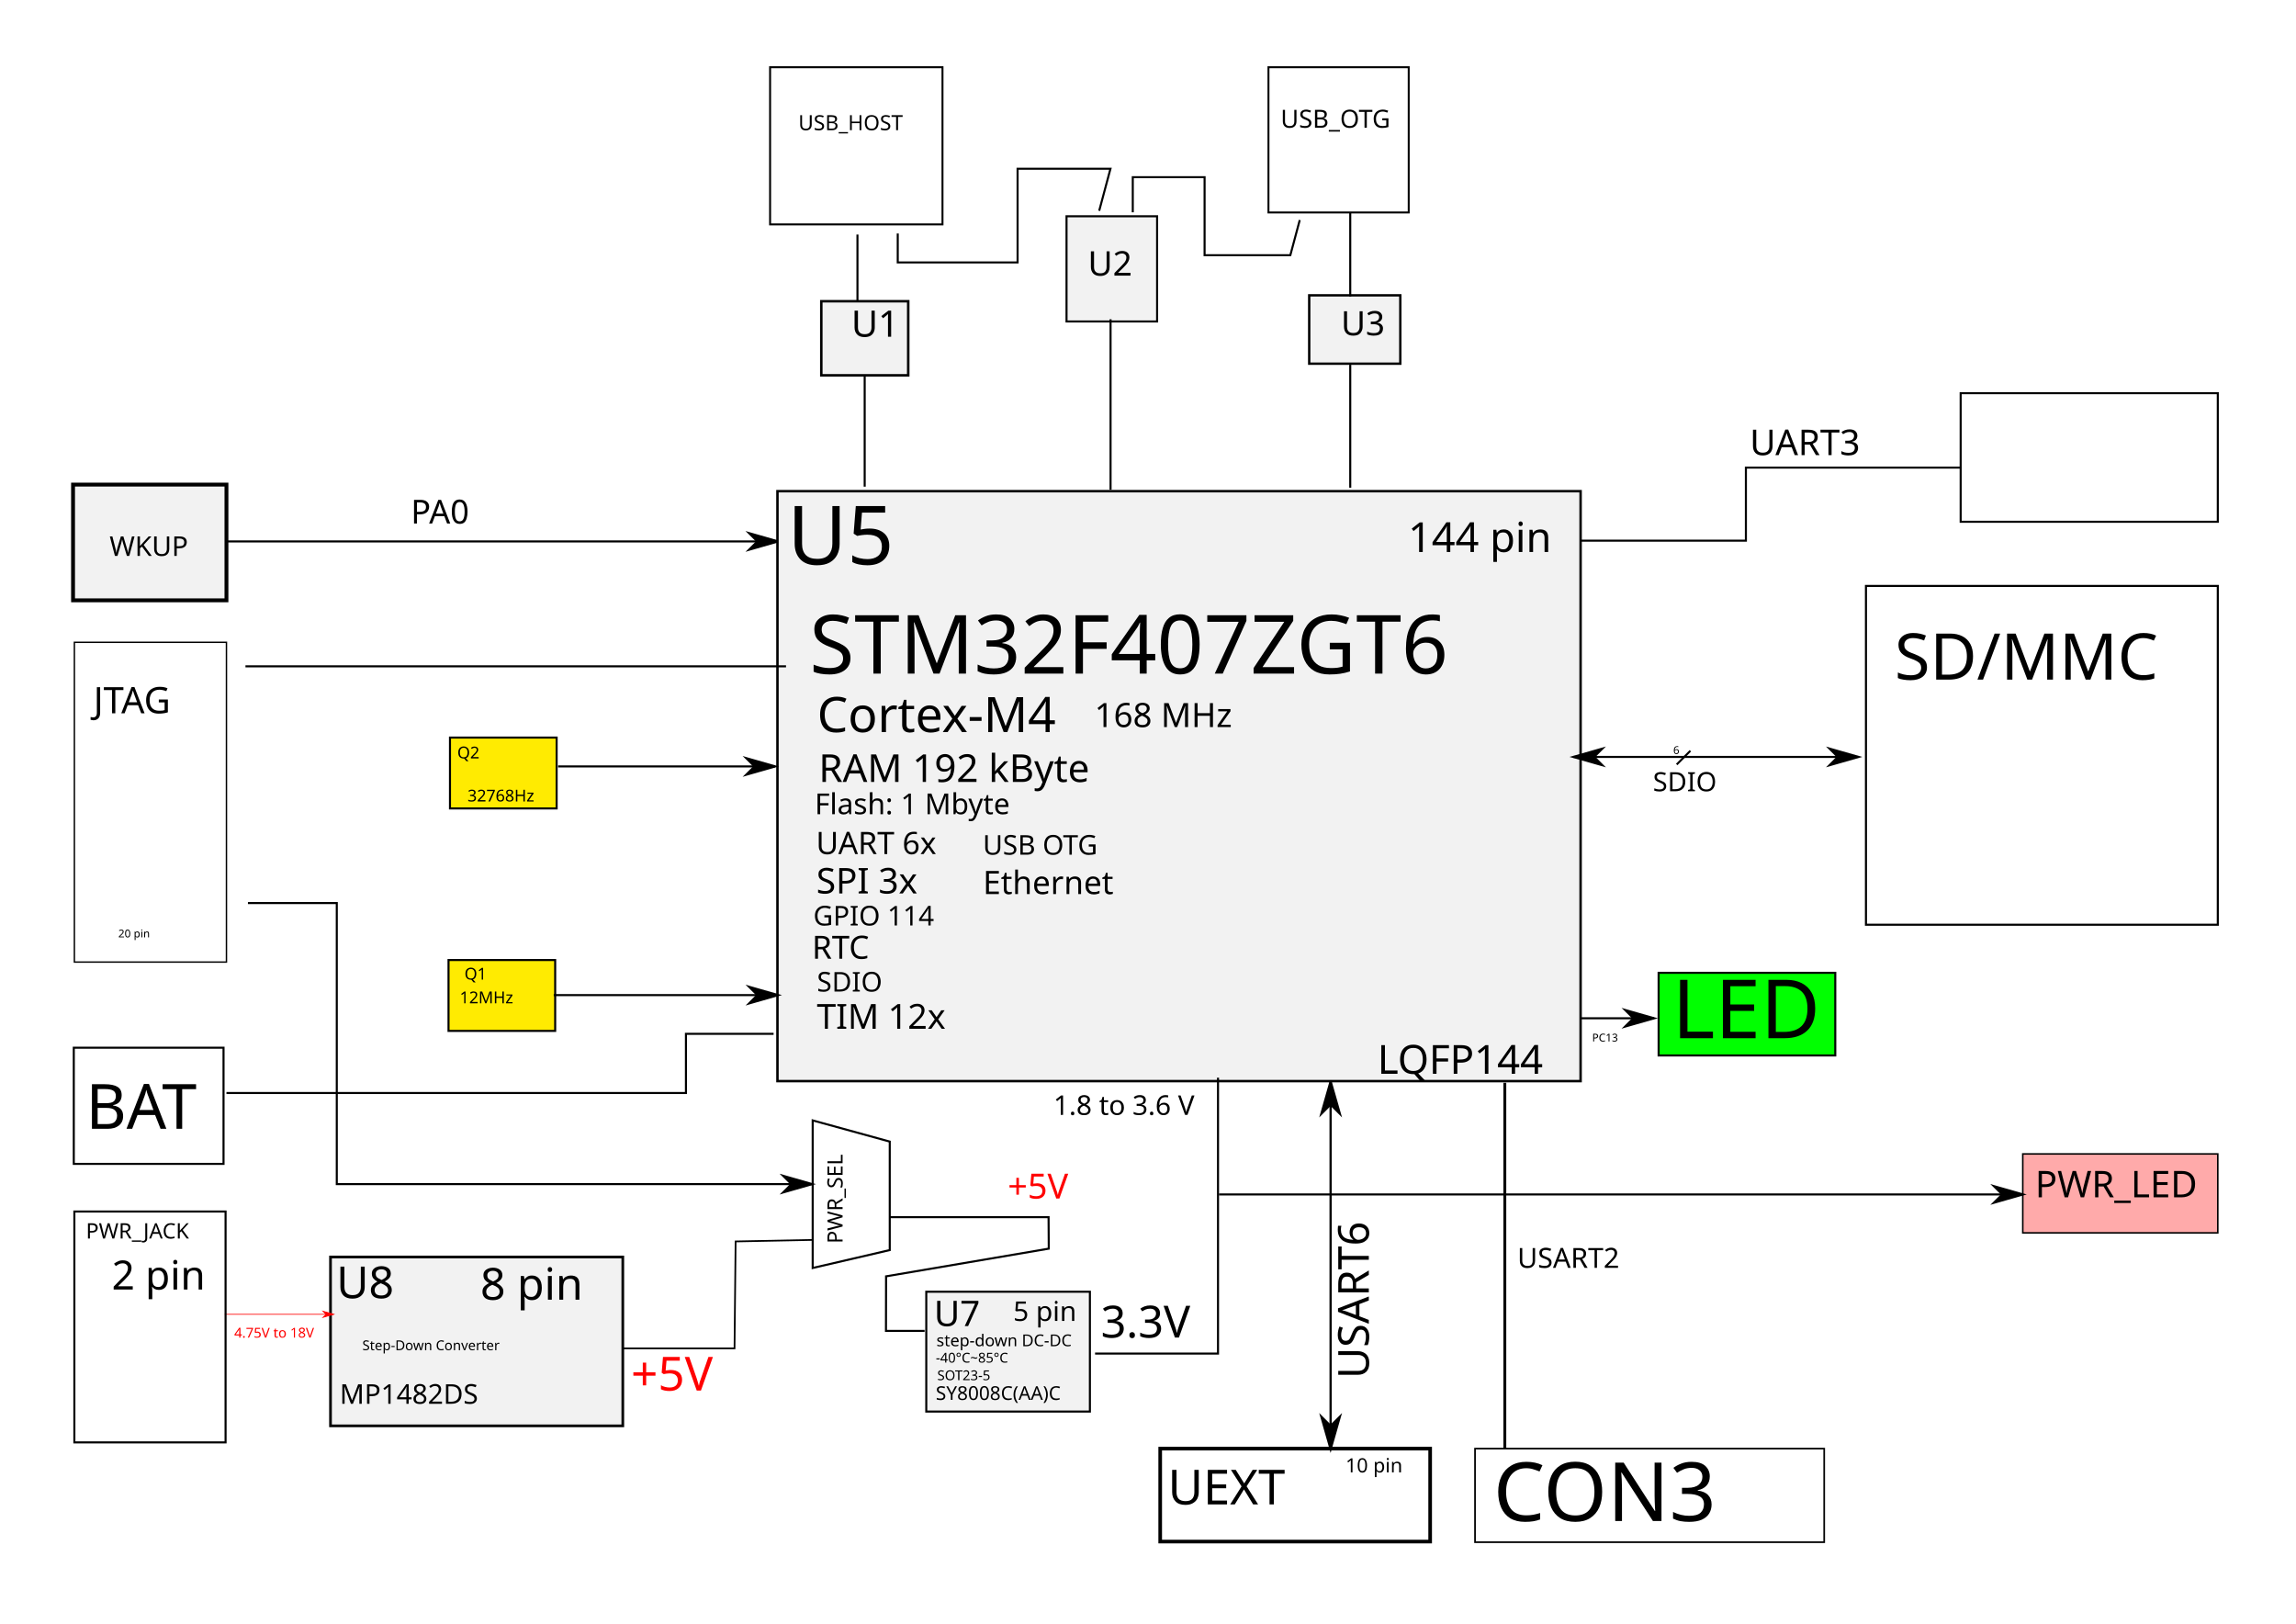
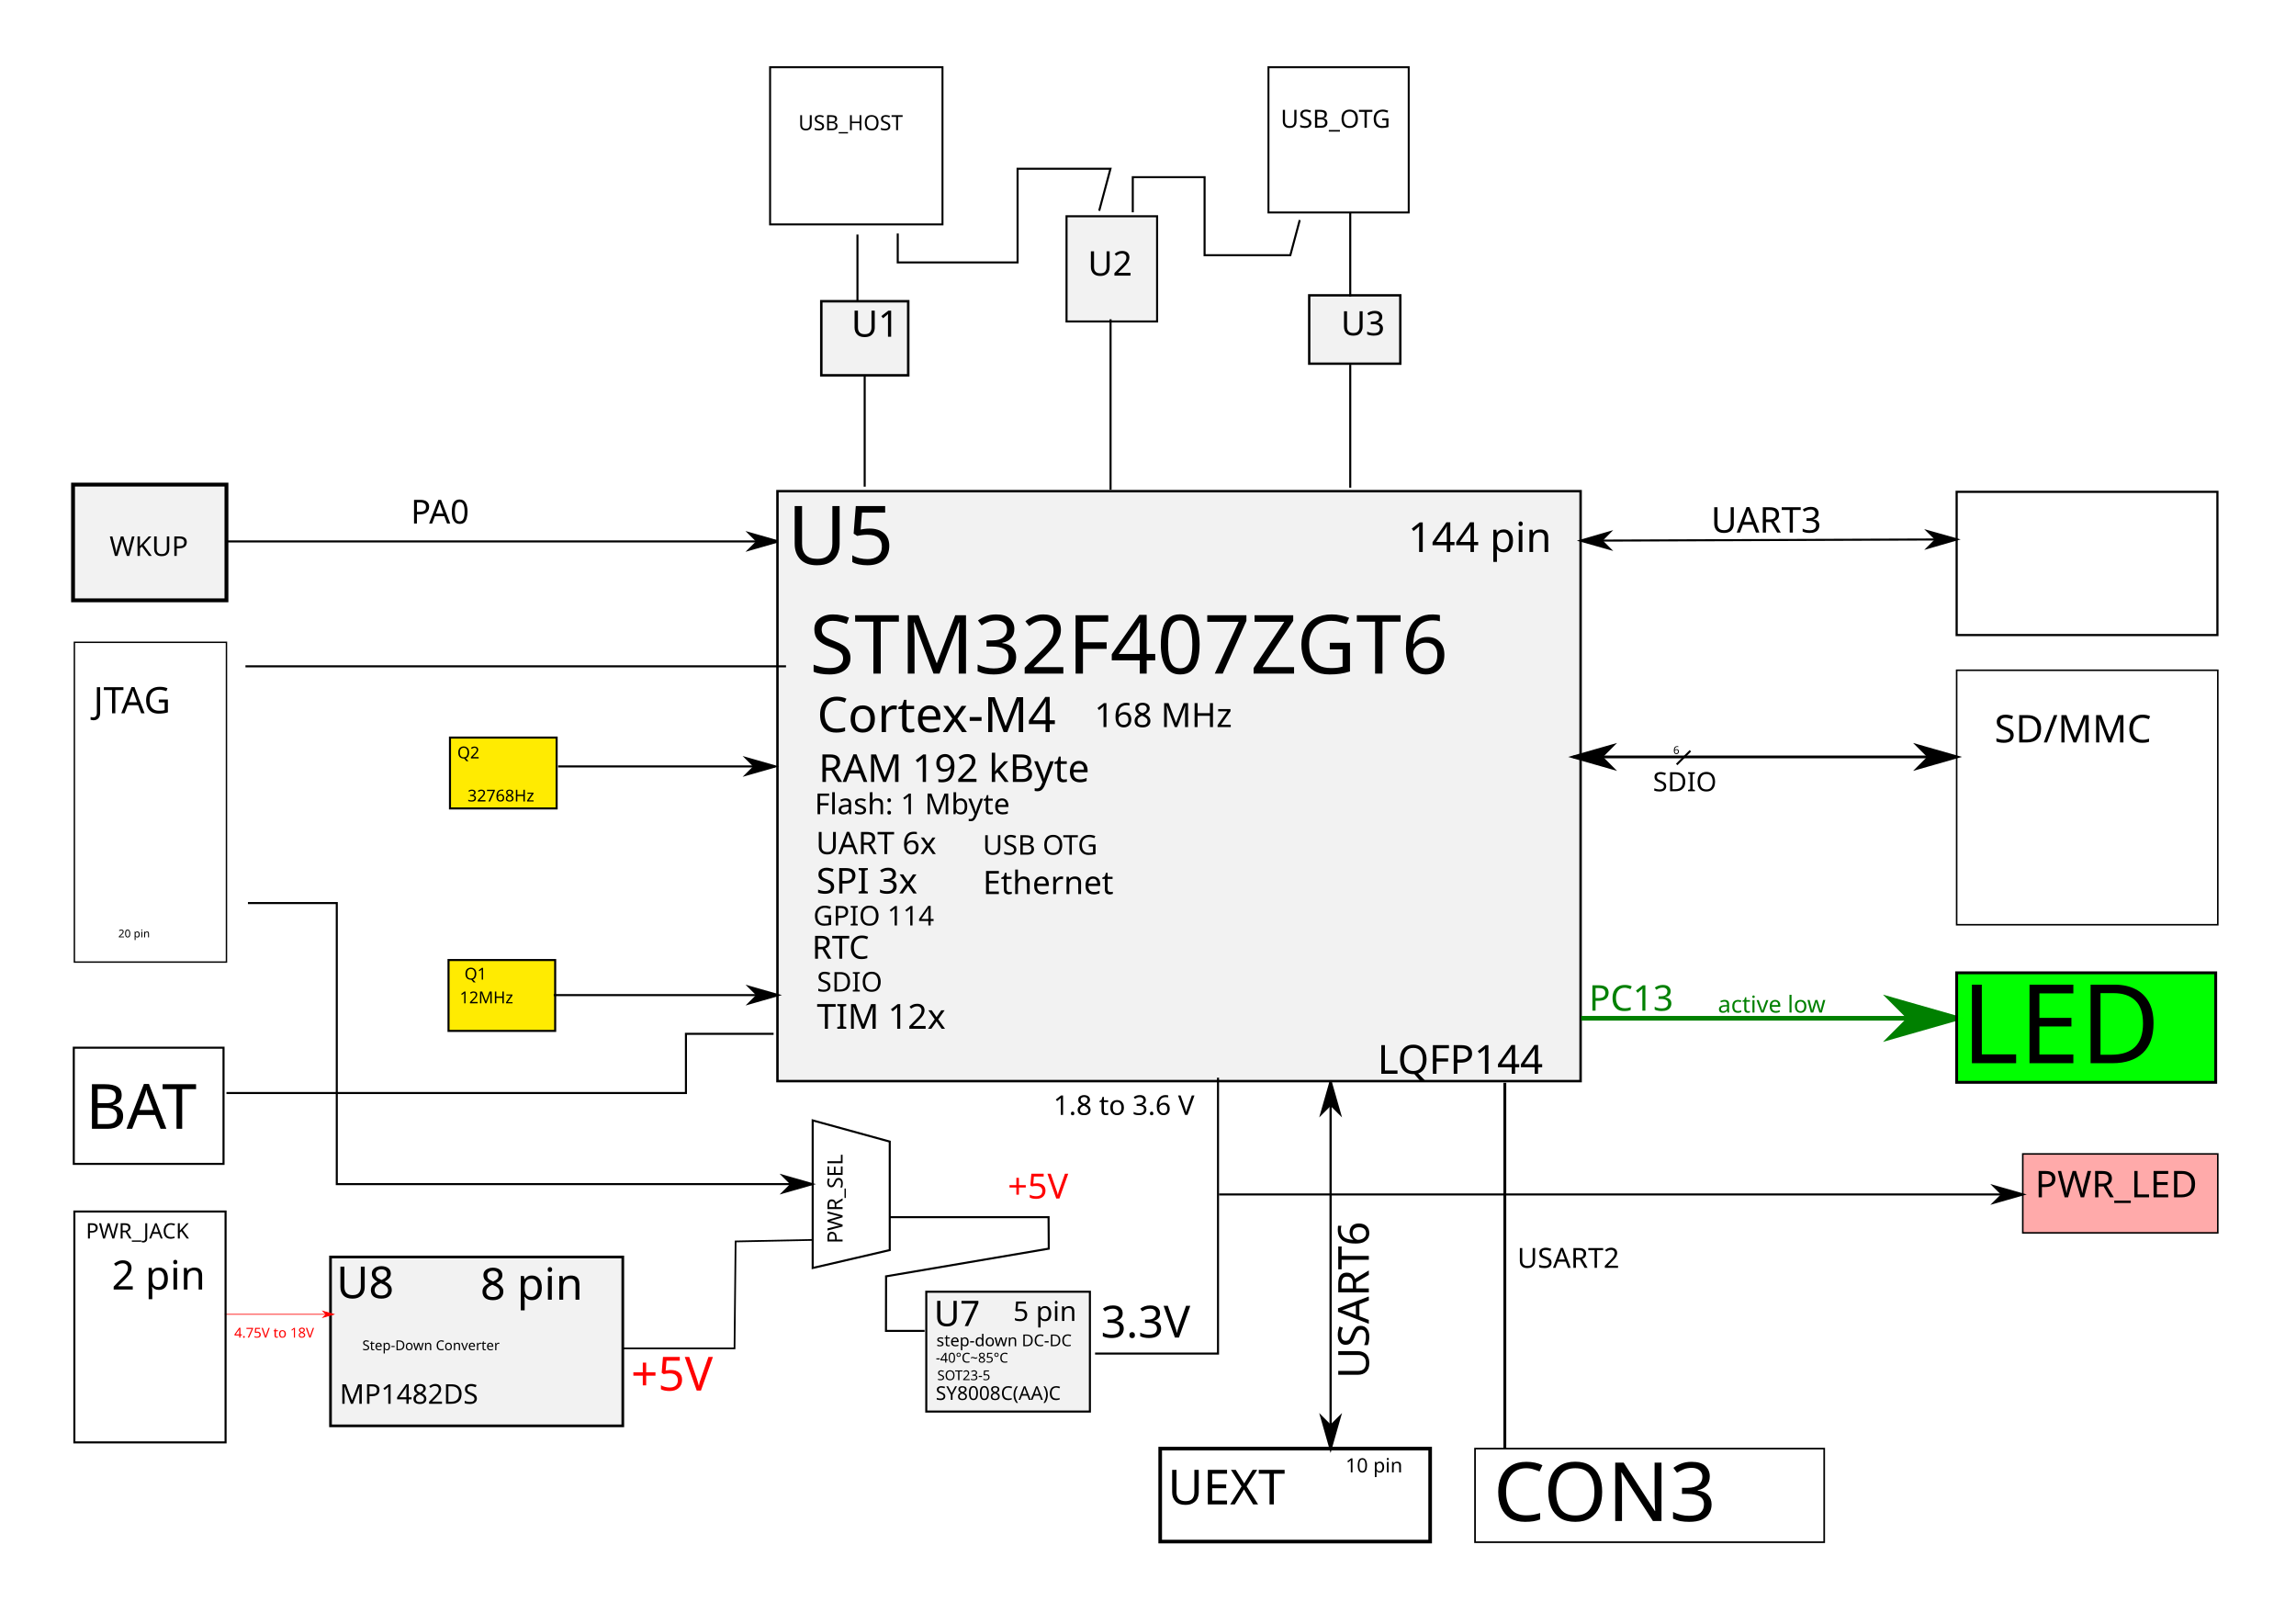
<svg xmlns="http://www.w3.org/2000/svg" xmlns:xlink="http://www.w3.org/1999/xlink" width="297mm" height="210mm" viewBox="0 0 297 210" version="1.1" id="svg8">
  <defs id="defs2">
+     <marker style="overflow:visible" id="marker1235" refX="0.0" refY="0.0" orient="auto">
+       <path transform="scale(0.8) translate(12.5,0)" style="fill-rule:evenodd;stroke:#000000;stroke-width:1pt;stroke-opacity:1;fill:#000000;fill-opacity:1" d="M 0.0,0.0 L 5.0,-5.0 L -12.5,0.0 L 5.0,5.0 L 0.0,0.0 z " id="path1233" />
+     </marker>
+     <marker style="overflow:visible;" id="marker1147" refX="0.0" refY="0.0" orient="auto">
+       <path transform="scale(0.8) rotate(180) translate(12.5,0)" style="fill-rule:evenodd;stroke:#000000;stroke-width:1pt;stroke-opacity:1;fill:#000000;fill-opacity:1" d="M 0.0,0.0 L 5.0,-5.0 L -12.5,0.0 L 5.0,5.0 L 0.0,0.0 z " id="path1145" />
+     </marker>
    <marker style="overflow:visible;" id="marker1102" refX="0.0" refY="0.0" orient="auto">
      <path transform="scale(0.8) rotate(180) translate(12.5,0)" style="fill-rule:evenodd;stroke:#000000;stroke-width:1pt;stroke-opacity:1;fill:#000000;fill-opacity:1" d="M 0.0,0.0 L 5.0,-5.0 L -12.5,0.0 L 5.0,5.0 L 0.0,0.0 z " id="path1100" />
    </marker>
    <marker style="overflow:visible;" id="marker1311" refX="0.0" refY="0.0" orient="auto">
      <path transform="scale(0.8) rotate(180) translate(12.5,0)" style="fill-rule:evenodd;stroke:#000000;stroke-width:1pt;stroke-opacity:1;fill:#000000;fill-opacity:1" d="M 0.0,0.0 L 5.0,-5.0 L -12.5,0.0 L 5.0,5.0 L 0.0,0.0 z " id="path1309" />
    </marker>
    <marker style="overflow:visible;" id="marker1301" refX="0.0" refY="0.0" orient="auto">
      <path transform="scale(0.8) rotate(180) translate(12.5,0)" style="fill-rule:evenodd;stroke:#000000;stroke-width:1pt;stroke-opacity:1;fill:#000000;fill-opacity:1" d="M 0.0,0.0 L 5.0,-5.0 L -12.5,0.0 L 5.0,5.0 L 0.0,0.0 z " id="path1299" />
    </marker>
    <marker style="overflow:visible;" id="marker1231" refX="0.0" refY="0.0" orient="auto">
      <path transform="scale(0.8) rotate(180) translate(12.5,0)" style="fill-rule:evenodd;stroke:#000000;stroke-width:1pt;stroke-opacity:1;fill:#000000;fill-opacity:1" d="M 0.0,0.0 L 5.0,-5.0 L -12.5,0.0 L 5.0,5.0 L 0.0,0.0 z " id="path1229" />
    </marker>
    <marker style="overflow:visible;" id="marker1161" refX="0.0" refY="0.0" orient="auto">
      <path transform="scale(0.8) rotate(180) translate(12.5,0)" style="fill-rule:evenodd;stroke:#000000;stroke-width:1pt;stroke-opacity:1;fill:#000000;fill-opacity:1" d="M 0.0,0.0 L 5.0,-5.0 L -12.5,0.0 L 5.0,5.0 L 0.0,0.0 z " id="path1159" />
    </marker>
    <marker style="overflow:visible;" id="marker1003" refX="0.0" refY="0.0" orient="auto">
      <path transform="scale(0.8) rotate(180) translate(12.5,0)" style="fill-rule:evenodd;stroke:#ff0000;stroke-width:1pt;stroke-opacity:1;fill:#ff0000;fill-opacity:1" d="M 0.0,0.0 L 5.0,-5.0 L -12.5,0.0 L 5.0,5.0 L 0.0,0.0 z " id="path1001" />
    </marker>
    <marker style="overflow:visible;" id="marker981" refX="0.0" refY="0.0" orient="auto">
-       <path transform="scale(0.8) rotate(180) translate(12.5,0)" style="fill-rule:evenodd;stroke:#000000;stroke-width:1pt;stroke-opacity:1;fill:#000000;fill-opacity:1" d="M 0.0,0.0 L 5.0,-5.0 L -12.5,0.0 L 5.0,5.0 L 0.0,0.0 z " id="path979" />
+       <path transform="scale(0.8) rotate(180) translate(12.5,0)" style="fill-rule:evenodd;stroke:#008000;stroke-width:1pt;stroke-opacity:1;fill:#008000;fill-opacity:1" d="M 0.0,0.0 L 5.0,-5.0 L -12.5,0.0 L 5.0,5.0 L 0.0,0.0 z " id="path979" />
    </marker>
    <linearGradient id="linearGradient1357">
      <stop style="stop-color:#000000;stop-opacity:1;" offset="0" id="stop1353" />
      <stop style="stop-color:#000000;stop-opacity:0;" offset="1" id="stop1355" />
    </linearGradient>
    <marker style="overflow:visible" id="marker1293" refX="0.0" refY="0.0" orient="auto">
      <path transform="scale(0.8) translate(12.5,0)" style="fill-rule:evenodd;stroke:#000000;stroke-width:1pt;stroke-opacity:1;fill:#000000;fill-opacity:1" d="M 0.0,0.0 L 5.0,-5.0 L -12.5,0.0 L 5.0,5.0 L 0.0,0.0 z " id="path1291" />
    </marker>
    <marker style="overflow:visible;" id="marker1259" refX="0.0" refY="0.0" orient="auto">
      <path transform="scale(0.8) rotate(180) translate(12.5,0)" style="fill-rule:evenodd;stroke:#000000;stroke-width:1pt;stroke-opacity:1;fill:#000000;fill-opacity:1" d="M 0.0,0.0 L 5.0,-5.0 L -12.5,0.0 L 5.0,5.0 L 0.0,0.0 z " id="path1257" />
    </marker>
    <marker style="overflow:visible" id="Arrow1Lstart" refX="0.0" refY="0.0" orient="auto">
      <path transform="scale(0.8) translate(12.5,0)" style="fill-rule:evenodd;stroke:#000000;stroke-width:1pt;stroke-opacity:1;fill:#000000;fill-opacity:1" d="M 0.0,0.0 L 5.0,-5.0 L -12.5,0.0 L 5.0,5.0 L 0.0,0.0 z " id="path927" />
    </marker>
    <marker style="overflow:visible;" id="Arrow1Lend" refX="0.0" refY="0.0" orient="auto">
      <path transform="scale(0.8) rotate(180) translate(12.5,0)" style="fill-rule:evenodd;stroke:#000000;stroke-width:1pt;stroke-opacity:1;fill:#000000;fill-opacity:1" d="M 0.0,0.0 L 5.0,-5.0 L -12.5,0.0 L 5.0,5.0 L 0.0,0.0 z " id="path930" />
    </marker>
-     <linearGradient xlink:href="#linearGradient1357" id="linearGradient1359" x1="217.203" y1="130.418" x2="236.536" y2="130.418" gradientUnits="userSpaceOnUse" />
+     <linearGradient xlink:href="#linearGradient1357" id="linearGradient1359" x1="217.203" y1="130.418" x2="236.536" y2="130.418" gradientUnits="userSpaceOnUse" gradientTransform="translate(49.21252)" />
  </defs>
  <g id="layer1" style="display:inline">
-     <rect style="opacity:0.996;fill:none;stroke:#000000;stroke-width:0.269;stroke-opacity:1" id="rect61" width="45.511" height="43.818" x="241.373" y="75.781" />
+     <rect style="opacity:0.996;fill:none;stroke:#000000;stroke-width:0.201;stroke-opacity:1" id="rect61" width="33.78" height="32.912" x="253.104" y="86.687" />
    <rect style="opacity:0.996;fill:none;stroke:#000000;stroke-width:0.253;stroke-opacity:1" id="rect69" width="22.301" height="20.33" x="99.615" y="8.693" />
    <rect style="opacity:0.996;fill:none;stroke:#000000;stroke-width:0.251;stroke-opacity:1" id="rect71" width="18.143" height="18.786" x="164.082" y="8.693" />
    <rect style="opacity:0.996;fill:none;stroke:#000000;stroke-width:0.214;stroke-opacity:1" id="rect133" width="45.168" height="12.102" x="190.802" y="187.356" />
-     <rect style="opacity:0.996;fill:none;stroke:#000000;stroke-width:0.265;stroke-opacity:1" id="rect145" width="33.262" height="16.631" x="253.622" y="50.851" />
+     <rect style="opacity:0.996;fill:none;stroke:#000000;stroke-width:0.282;stroke-opacity:1" id="rect145" width="33.731" height="18.523" x="253.104" y="63.61" />
    <rect style="opacity:0.996;fill:none;stroke:#000000;stroke-width:0.183;stroke-opacity:1" id="rect27" width="19.671" height="41.356" x="9.622" y="83.073" />
    <rect style="opacity:0.996;fill:#ffeb00;stroke:#000000;stroke-width:0.265;stroke-opacity:1;fill-opacity:1" id="rect215" width="13.796" height="9.166" x="58.019" y="124.165" />
    <rect style="display:inline;opacity:0.996;fill:#ffeb00;stroke:#000000;stroke-width:0.265;stroke-opacity:1;fill-opacity:1" id="rect215-5" width="13.796" height="9.166" x="58.208" y="95.392" />
    <text xml:space="preserve" style="font-style:normal;font-weight:normal;font-size:1.411px;line-height:1.25;font-family:sans-serif;fill:#000000;fill-opacity:1;stroke:none;stroke-width:0.265" x="15.308" y="121.236" id="text913">
      <tspan id="tspan911" x="15.308" y="121.236" style="font-size:1.411px;stroke-width:0.265">20 pin</tspan>
    </text>
    <text xml:space="preserve" style="font-style:normal;font-weight:normal;font-size:2.547px;line-height:1.25;font-family:sans-serif;fill:#000000;fill-opacity:1;stroke:none;stroke-width:0.478" x="174.045" y="190.431" id="text923">
      <tspan id="tspan921" x="174.045" y="190.431" style="font-size:2.547px;stroke-width:0.478">10 pin</tspan>
    </text>
    <path style="fill:none;stroke:#000000;stroke-width:0.291;stroke-linecap:butt;stroke-linejoin:miter;stroke-miterlimit:4;stroke-dasharray:none;stroke-opacity:1;marker-start:url(#Arrow1Lstart);marker-end:url(#Arrow1Lend)" d="m 172.122,139.916 v 47.44" id="path925" />
    <text xml:space="preserve" style="font-style:normal;font-weight:normal;font-size:5.541px;line-height:1.25;font-family:sans-serif;fill:#000000;fill-opacity:1;stroke:none;stroke-width:1.039" x="-178.304" y="177.065" id="text1231" transform="rotate(-90)">
      <tspan id="tspan1229" x="-178.304" y="177.065" style="font-size:5.541px;stroke-width:1.039">USART6</tspan>
    </text>
    <rect style="opacity:0.998;fill:#f2f2f2;stroke:#000000;stroke-width:0.5" id="rect1091" width="19.844" height="14.967" x="9.449" y="62.675" />
    <text xml:space="preserve" style="font-style:normal;font-weight:normal;font-size:3.528px;line-height:1.25;font-family:sans-serif;fill:#000000;fill-opacity:1;stroke:none;stroke-width:0.265" x="14.165" y="71.895" id="text1096">
      <tspan id="tspan1094" x="14.165" y="71.895" style="font-size:3.528px;stroke-width:0.265">WKUP</tspan>
    </text>
    <path style="fill:none;stroke:#000000;stroke-width:0.265;stroke-linecap:butt;stroke-linejoin:miter;stroke-opacity:1;stroke-miterlimit:4;stroke-dasharray:none;marker-end:url(#marker1102)" d="M 29.293,70.025 H 100.627" id="path1098" />
    <text xml:space="preserve" style="font-style:normal;font-weight:normal;font-size:4.275px;line-height:1.25;font-family:sans-serif;fill:#000000;fill-opacity:1;stroke:none;stroke-width:0.107" x="53.138" y="67.709" id="text1184">
      <tspan id="tspan1182" x="53.138" y="67.709" style="stroke-width:0.107">PA0</tspan>
    </text>
  </g>
  <g id="layer3" style="display:inline">
    <rect style="display:inline;opacity:0.996;fill:#f2f2f2;stroke:#000000;stroke-width:0.347" id="rect31" width="37.81" height="21.84" x="42.752" y="162.571" />
    <rect style="display:inline;opacity:0.996;fill:#f2f2f2;stroke:#000000;stroke-width:0.265" id="rect73" width="11.717" height="13.607" x="137.961" y="27.97" />
    <rect style="display:inline;opacity:0.996;fill:#f2f2f2;stroke:#000000;stroke-width:0.305" id="rect75" width="11.783" height="8.843" x="169.353" y="38.195" />
    <rect style="display:inline;opacity:0.996;fill:#f2f2f2;stroke:#000000;stroke-width:0.322" id="rect77" width="11.244" height="9.581" x="106.24" y="38.96" />
    <rect style="display:inline;fill:none;stroke:#000000;stroke-width:0.47;stroke-opacity:1" id="rect919" width="34.92" height="12.021" x="150.078" y="187.356" />
    <rect style="display:inline;opacity:0.996;fill:#f2f2f2;stroke:#000000;stroke-width:0.265" id="rect33" width="21.167" height="15.497" x="119.818" y="167.065" />
    <text xml:space="preserve" style="font-style:normal;font-weight:normal;font-size:5.751px;line-height:1.25;font-family:sans-serif;fill:#000000;fill-opacity:1;stroke:none;stroke-width:0.144" x="142.393" y="172.993" id="text1133">
      <tspan id="tspan1131" x="142.393" y="172.993" style="stroke-width:0.144">3.3V</tspan>
    </text>
    <rect style="display:inline;opacity:0.996;fill:#f2f2f2;stroke:#000000;stroke-width:0.317;stroke-opacity:1" id="rect10" width="103.891" height="76.299" x="100.568" y="63.526" />
  </g>
  <g id="layer4" style="display:inline">
    <path style="display:inline;fill:none;stroke:#ff0000;stroke-width:0.098;stroke-linecap:butt;stroke-linejoin:miter;stroke-miterlimit:4;stroke-dasharray:none;stroke-opacity:1;marker-end:url(#marker1003)" d="M 29.08,169.983 H 43.164" id="path35" />
    <path style="display:inline;fill:none;stroke:#000000;stroke-width:0.223px;stroke-linecap:butt;stroke-linejoin:miter;stroke-opacity:1" d="m 80.492,174.393 14.522,0 0.141,-13.833 10.015,-0.199" id="path37" />
    <path style="display:inline;fill:none;stroke:#000000;stroke-width:0.265px;stroke-linecap:butt;stroke-linejoin:miter;stroke-opacity:1" d="m 141.653,175.062 h 15.903 v -35.68" id="path39" />
-     <path style="display:inline;fill:none;stroke:#000000;stroke-width:0.265;stroke-linecap:butt;stroke-linejoin:miter;stroke-opacity:1;stroke-miterlimit:4;stroke-dasharray:none;marker-end:url(#marker1259);marker-start:url(#marker1293)" d="m 203.54,97.896 h 36.853" id="path67" />
+     <path style="display:inline;fill:none;stroke:#000000;stroke-width:0.356;stroke-linecap:butt;stroke-linejoin:miter;stroke-miterlimit:4;stroke-dasharray:none;stroke-opacity:1;marker-start:url(#marker1293);marker-end:url(#marker1259)" d="m 203.54,97.896 h 49.564" id="path67" />
    <path style="display:inline;fill:none;stroke:#000000;stroke-width:0.265px;stroke-linecap:butt;stroke-linejoin:miter;stroke-opacity:1" d="M 111.852,62.942 V 48.643" id="path99" />
    <path style="display:inline;fill:none;stroke:#000000;stroke-width:0.265px;stroke-linecap:butt;stroke-linejoin:miter;stroke-opacity:1" d="M 174.661,63.076 V 47.173" id="path103" />
    <path style="display:inline;fill:none;stroke:#000000;stroke-width:0.265px;stroke-linecap:butt;stroke-linejoin:miter;stroke-opacity:1" d="M 174.661,38.353 V 27.529" id="path105" />
    <path style="display:inline;fill:none;stroke:#000000;stroke-width:0.265px;stroke-linecap:butt;stroke-linejoin:miter;stroke-opacity:1" d="M 143.657,63.343 V 41.293" id="path107" />
    <path style="display:inline;fill:none;stroke:#000000;stroke-width:0.265px;stroke-linecap:butt;stroke-linejoin:miter;stroke-opacity:1" d="m 142.187,27.261 1.457,-5.437 h -12.014 v 12.119 h -15.502 v -3.742" id="path109" />
    <path style="display:inline;fill:none;stroke:#000000;stroke-width:0.265px;stroke-linecap:butt;stroke-linejoin:miter;stroke-opacity:1" d="m 146.531,27.462 v -4.544 h 9.288 v 10.089 h 11.092 l 1.219,-4.548" id="path111" />
    <path style="display:inline;fill:none;stroke:#000000;stroke-width:0.369px;stroke-linecap:butt;stroke-linejoin:miter;stroke-opacity:1" d="m 194.658,140.04 v 47.316" id="path135" />
-     <path style="display:inline;fill:none;stroke:#000000;stroke-width:0.265px;stroke-linecap:butt;stroke-linejoin:miter;stroke-opacity:1" d="m 204.485,69.926 h 21.356 V 60.476 l 27.82,0" id="path147" />
+     <path style="display:inline;fill:none;stroke:#000000;stroke-width:0.265;stroke-linecap:butt;stroke-linejoin:miter;stroke-opacity:1;stroke-miterlimit:4;stroke-dasharray:none;marker-end:url(#marker1147);marker-start:url(#marker1235)" d="m 204.485,69.926 48.619,-0.162" id="path147" />
    <path style="display:inline;fill:none;stroke:#000000;stroke-width:0.265px;stroke-linecap:butt;stroke-linejoin:miter;stroke-opacity:1" d="m 31.75,86.179 h 69.926" id="path29" />
    <path style="display:inline;fill:none;stroke:#000000;stroke-width:0.265;stroke-linecap:butt;stroke-linejoin:miter;stroke-opacity:1;stroke-miterlimit:4;stroke-dasharray:none;marker-end:url(#marker1311)" d="M 72.193,99.124 H 100.258" id="path232" />
    <path style="display:inline;fill:none;stroke:#000000;stroke-width:0.265;stroke-linecap:butt;stroke-linejoin:miter;stroke-opacity:1;stroke-miterlimit:4;stroke-dasharray:none;marker-end:url(#marker1301)" d="M 71.626,128.701 H 100.636" id="path234" />
    <rect style="opacity:0.996;fill:none;stroke:#000000;stroke-width:0.265;stroke-opacity:1" id="rect238" width="19.371" height="15.025" x="9.544" y="135.504" />
    <text xml:space="preserve" style="font-style:normal;font-weight:normal;font-size:8.075px;line-height:1.25;font-family:sans-serif;fill:#000000;fill-opacity:1;stroke:none;stroke-width:0.202" x="11.113" y="145.993" id="text242">
      <tspan id="tspan240" x="11.113" y="145.993" style="stroke-width:0.202">BAT</tspan>
    </text>
    <path style="fill:none;stroke:#000000;stroke-width:0.265px;stroke-linecap:butt;stroke-linejoin:miter;stroke-opacity:1" d="m 29.293,141.363 h 59.437 v -7.654 H 100.069" id="path244" />
-     <path style="fill:none;stroke:#000000;stroke-width:0.265;stroke-linecap:butt;stroke-linejoin:miter;stroke-opacity:1;stroke-miterlimit:4;stroke-dasharray:none;marker-end:url(#marker981)" d="m 204.528,131.697 h 9.421" id="path248" />
-     <rect style="opacity:0.996;fill:#00ff00;stroke:#000000;stroke-width:0.265;stroke-opacity:1" id="rect252" width="22.852" height="10.691" x="214.551" y="125.817" />
+     <path style="fill:#008000;stroke:#008000;stroke-width:0.602;stroke-linecap:butt;stroke-linejoin:miter;stroke-miterlimit:4;stroke-dasharray:none;stroke-opacity:1;marker-end:url(#marker981)" d="m 204.528,131.697 h 48.576" id="path248" />
+     <rect style="opacity:0.996;fill:#00ff00;stroke:#000000;stroke-width:0.369;stroke-opacity:1" id="rect252" width="33.51" height="14.165" x="253.104" y="125.817" />
    <text xml:space="preserve" style="font-style:normal;font-weight:normal;font-size:3.443px;line-height:1.25;font-family:sans-serif;fill:#000000;fill-opacity:1;stroke:none;stroke-width:0.646" x="213.815" y="102.335" id="text1255">
      <tspan id="tspan1253" x="213.815" y="102.335" style="font-size:3.443px;stroke-width:0.646">SDIO</tspan>
    </text>
    <text xml:space="preserve" style="font-style:normal;font-weight:normal;font-size:1.411px;line-height:1.25;font-family:sans-serif;fill:#000000;fill-opacity:1;stroke:none;stroke-width:0.265" x="216.442" y="97.521" id="text1345">
      <tspan id="tspan1343" x="216.442" y="97.521" style="font-size:1.411px;stroke-width:0.265">6</tspan>
    </text>
    <path style="fill:none;stroke:#000000;stroke-width:0.265px;stroke-linecap:butt;stroke-linejoin:miter;stroke-opacity:1" d="m 218.66,97.102 -1.771,1.771" id="path1347" />
    <text xml:space="preserve" style="font-style:normal;font-weight:normal;font-size:3.528px;line-height:1.25;font-family:sans-serif;fill:#000000;fill-opacity:1;stroke:none;stroke-width:0.265" x="47.719" y="176.609" id="text989">
      <tspan id="tspan987" x="47.719" y="176.609" style="font-size:3.528px;stroke-width:0.265" />
      <tspan x="47.719" y="181.019" style="font-size:3.528px;stroke-width:0.265" id="tspan991" />
    </text>
    <text xml:space="preserve" style="font-style:normal;font-weight:normal;font-size:1.764px;line-height:1.25;font-family:sans-serif;fill:#000000;fill-opacity:1;stroke:none;stroke-width:0.265" x="46.869" y="174.625" id="text995">
      <tspan id="tspan993" x="46.869" y="174.625" style="font-size:1.764px;stroke-width:0.265">Step-Down Converter</tspan>
    </text>
    <text xml:space="preserve" style="font-style:normal;font-weight:normal;font-size:1.776px;line-height:1.25;font-family:sans-serif;fill:#ff0000;fill-opacity:1;stroke:none;stroke-width:0.044" x="30.304" y="173.002" id="text999">
      <tspan id="tspan997" x="30.304" y="173.002" style="fill:#ff0000;stroke-width:0.044">4.75V to 18V</tspan>
    </text>
    <text xml:space="preserve" style="font-style:normal;font-weight:normal;font-size:6.072px;line-height:1.25;font-family:sans-serif;fill:#000000;fill-opacity:1;stroke:none;stroke-width:0.152" x="81.632" y="179.844" id="text1067">
      <tspan id="tspan1065" x="81.632" y="179.844" style="fill:#ff0000;stroke-width:0.152">+5V</tspan>
    </text>
    <text xml:space="preserve" style="font-style:normal;font-weight:normal;font-size:2.731px;line-height:1.25;font-family:sans-serif;fill:#000000;fill-opacity:1;stroke:none;stroke-width:0.205" x="-160.83" y="108.99" id="text1073" transform="rotate(-90)">
      <tspan id="tspan1071" x="-160.83" y="108.99" style="font-size:2.731px;stroke-width:0.205">PWR_SEL</tspan>
    </text>
    <path style="fill:none;stroke:#000000;stroke-width:0.265px;stroke-linecap:butt;stroke-linejoin:miter;stroke-opacity:1" d="m 115.045,157.422 20.594,0 0.025,4.071 -21.045,3.58 -0.013,7.057 4.997,0" id="path1075" />
    <text xml:space="preserve" style="font-style:normal;font-weight:normal;font-size:4.481px;line-height:1.25;font-family:sans-serif;display:inline;fill:#000000;fill-opacity:1;stroke:none;stroke-width:0.112" x="130.362" y="155.01" id="text1067-6">
      <tspan id="tspan1065-5" x="130.362" y="155.01" style="fill:#ff0000;stroke-width:0.112">+5V</tspan>
    </text>
    <path style="fill:none;stroke:#000000;stroke-width:0.265px;stroke-linecap:butt;stroke-linejoin:miter;stroke-opacity:1" d="m 105.125,163.994 v -19.088 l 9.969,2.74 v 14.032 z" id="path1095" />
    <rect style="opacity:0.998;fill:none;stroke:#000000;stroke-width:0.265;stroke-miterlimit:4;stroke-dasharray:none" id="rect1135" width="19.56" height="29.86" x="9.619" y="156.69" />
    <text xml:space="preserve" style="font-style:normal;font-weight:normal;font-size:2.755px;line-height:1.25;font-family:sans-serif;fill:#000000;fill-opacity:1;stroke:none;stroke-width:0.207" x="11.113" y="160.18" id="text1139">
      <tspan id="tspan1137" x="11.113" y="160.18" style="font-size:2.755px;stroke-width:0.207">PWR_JACK</tspan>
    </text>
    <text xml:space="preserve" style="font-style:normal;font-weight:normal;font-size:5.218px;line-height:1.25;font-family:sans-serif;fill:#000000;fill-opacity:1;stroke:none;stroke-width:0.13" x="14.454" y="166.783" id="text1155">
      <tspan id="tspan1153" x="14.454" y="166.783" style="stroke-width:0.13">2 pin</tspan>
    </text>
    <path style="fill:none;stroke:#000000;stroke-width:0.265px;stroke-linecap:butt;stroke-linejoin:miter;stroke-opacity:1;marker-end:url(#marker1161)" d="m 32.072,116.797 h 11.493 v 36.349 h 61.472" id="path1157" />
    <text xml:space="preserve" style="font-style:normal;font-weight:normal;font-size:10.583px;line-height:1.25;font-family:sans-serif;fill:#000000;fill-opacity:1;stroke:none;stroke-width:0.265" x="91.406" y="-11.225" id="text1219">
      <tspan id="tspan1217" x="91.406" y="-11.225" style="stroke-width:0.265">STM32-H407 </tspan>
    </text>
    <rect style="opacity:0.998;fill:#ffaaaa;stroke:#000000;stroke-width:0.199;stroke-miterlimit:4;stroke-dasharray:none" id="rect1225" width="25.227" height="10.211" x="261.657" y="149.243" />
    <path style="fill:none;stroke:#000000;stroke-width:0.265px;stroke-linecap:butt;stroke-linejoin:miter;stroke-opacity:1;marker-end:url(#marker1231)" d="M 157.689,154.482 H 261.657" id="path1227" />
    <text xml:space="preserve" style="font-style:normal;font-weight:normal;font-size:3.992px;line-height:1.25;font-family:sans-serif;fill:#000000;fill-opacity:1;stroke:none;stroke-width:0.1" x="105.556" y="110.461" id="text1071">
      <tspan id="tspan1069" x="105.556" y="110.461" style="stroke-width:0.1">UART 6x</tspan>
    </text>
    <text xml:space="preserve" style="font-style:normal;font-weight:normal;font-size:4.586px;line-height:1.25;font-family:sans-serif;fill:#000000;fill-opacity:1;stroke:none;stroke-width:0.115" x="105.588" y="115.553" id="text1075">
      <tspan id="tspan1073" x="105.588" y="115.553" style="stroke-width:0.115">SPI 3x</tspan>
    </text>
    <text xml:space="preserve" style="font-style:normal;font-weight:normal;font-size:3.528px;line-height:1.25;font-family:sans-serif;fill:#000000;fill-opacity:1;stroke:none;stroke-width:0.265" x="127.132" y="110.537" id="text1091">
      <tspan id="tspan1089" x="127.132" y="110.537" style="font-size:3.528px;stroke-width:0.265">USB OTG</tspan>
    </text>
    <text xml:space="preserve" style="font-style:normal;font-weight:normal;font-size:3.528px;line-height:1.25;font-family:sans-serif;fill:#000000;fill-opacity:1;stroke:none;stroke-width:0.265" x="105.663" y="128.241" id="text1095">
      <tspan id="tspan1093" x="105.663" y="128.241" style="font-size:3.528px;stroke-width:0.265">SDIO</tspan>
    </text>
    <text xml:space="preserve" style="font-style:normal;font-weight:normal;font-size:3.528px;line-height:1.25;font-family:sans-serif;fill:#000000;fill-opacity:1;stroke:none;stroke-width:0.265" x="105.2" y="119.692" id="text1100">
      <tspan id="tspan1098" x="105.2" y="119.692" style="font-size:3.528px;stroke-width:0.265">GPIO 114</tspan>
    </text>
    <text xml:space="preserve" style="font-style:normal;font-weight:normal;font-size:3.528px;line-height:1.25;font-family:sans-serif;fill:#000000;fill-opacity:1;stroke:none;stroke-width:0.265" x="136.26" y="144.198" id="text1104">
      <tspan id="tspan1102" x="136.26" y="144.198" style="font-size:3.528px;stroke-width:0.265">1.8 to 3.6 V</tspan>
    </text>
-     <text xml:space="preserve" style="font-style:normal;font-weight:normal;font-size:5.192px;line-height:1.25;font-family:sans-serif;fill:#000000;fill-opacity:1;stroke:none;stroke-width:0.13" x="178.178" y="138.874" id="text1108">
-       <tspan id="tspan1106" x="178.178" y="138.874" style="stroke-width:0.13">LQFP144</tspan>
+     <text xml:space="preserve" style="font-style:normal;font-weight:normal;font-size:3.013px;line-height:1.25;font-family:sans-serif;fill:#008000;fill-opacity:1;stroke:none;stroke-width:0.075" x="222.216" y="130.958" id="text1381">
+       <tspan id="tspan1379" x="222.216" y="130.958" style="fill:#008000;stroke:none;stroke-width:0.075">active low</tspan>
    </text>
  </g>
  <g id="layer2" style="display:inline">
    <text xml:space="preserve" style="font-style:normal;font-weight:normal;font-size:4.735px;line-height:1.25;font-family:sans-serif;fill:#000000;fill-opacity:1;stroke:none;stroke-width:0.118" x="12.094" y="92.25" id="text25">
      <tspan id="tspan23" x="12.094" y="92.25" style="stroke-width:0.118">JTAG</tspan>
    </text>
    <text xml:space="preserve" style="font-style:normal;font-weight:normal;font-size:2.117px;line-height:1.25;font-family:sans-serif;display:inline;fill:#000000;fill-opacity:1;stroke:none;stroke-width:0.265" x="60.083" y="126.696" id="text51">
      <tspan id="tspan49" x="60.083" y="126.696" style="font-size:2.117px;stroke-width:0.265">Q1</tspan>
    </text>
    <text xml:space="preserve" style="font-style:normal;font-weight:normal;font-size:2.117px;line-height:1.25;font-family:sans-serif;display:inline;fill:#000000;fill-opacity:1;stroke:none;stroke-width:0.265" x="59.467" y="129.759" id="text55">
      <tspan x="59.467" y="129.759" style="font-size:2.117px;stroke-width:0.265" id="tspan57">12MHz</tspan>
    </text>
    <text xml:space="preserve" style="font-style:normal;font-weight:normal;font-size:4.399px;line-height:1.25;font-family:sans-serif;display:inline;fill:#000000;fill-opacity:1;stroke:none;stroke-width:0.11" x="140.721" y="35.644" id="text89">
      <tspan id="tspan87" x="140.721" y="35.644" style="stroke-width:0.11">U2</tspan>
    </text>
    <text xml:space="preserve" style="font-style:normal;font-weight:normal;font-size:4.739px;line-height:1.25;font-family:sans-serif;display:inline;fill:#000000;fill-opacity:1;stroke:none;stroke-width:0.118" x="110.121" y="43.55" id="text93">
      <tspan id="tspan91" x="110.121" y="43.55" style="stroke-width:0.118">U1</tspan>
    </text>
    <text xml:space="preserve" style="font-style:normal;font-weight:normal;font-size:4.353px;line-height:1.25;font-family:sans-serif;display:inline;fill:#000000;fill-opacity:1;stroke:none;stroke-width:0.109" x="173.466" y="43.366" id="text97">
      <tspan id="tspan95" x="173.466" y="43.366" style="stroke-width:0.109">U3</tspan>
    </text>
    <path style="display:inline;fill:none;stroke:#000000;stroke-width:0.265px;stroke-linecap:butt;stroke-linejoin:miter;stroke-opacity:1" d="M 110.917,39.021 V 30.335" id="path101" />
-     <text xml:space="preserve" style="font-style:normal;font-weight:normal;font-size:10.583px;line-height:1.25;font-family:sans-serif;display:inline;fill:url(#linearGradient1359);fill-opacity:1;stroke:#000000;stroke-width:0.265;stroke-opacity:1" x="216.297" y="134.276" id="text119">
-       <tspan id="tspan117" x="216.297" y="134.276" style="fill:#000000;fill-opacity:1;stroke:none;stroke-width:0.265;stroke-opacity:1">LED</tspan>
+     <text xml:space="preserve" style="font-style:normal;font-weight:normal;font-size:14.217px;line-height:1.25;font-family:sans-serif;display:inline;fill:#000000;fill-opacity:1;stroke:#000000;stroke-width:0.355;stroke-opacity:1" x="253.705" y="137.505" id="text119">
+       <tspan id="tspan117" x="253.705" y="137.505" style="fill:#000000;fill-opacity:1;stroke:none;stroke-width:0.355;stroke-opacity:1">LED</tspan>
    </text>
    <text xml:space="preserve" style="font-style:normal;font-weight:normal;font-size:2.117px;line-height:1.25;font-family:sans-serif;display:inline;fill:#000000;fill-opacity:1;stroke:none;stroke-width:0.265" x="59.153" y="98.085" id="text123">
      <tspan id="tspan121" x="59.153" y="98.085" style="font-size:2.117px;stroke-width:0.265">Q2</tspan>
    </text>
    <text xml:space="preserve" style="font-style:normal;font-weight:normal;font-size:2.117px;line-height:1.25;font-family:sans-serif;display:inline;fill:#000000;fill-opacity:1;stroke:none;stroke-width:0.265" x="60.476" y="103.66" id="text127">
      <tspan id="tspan125" x="60.476" y="103.66" style="font-size:2.117px;stroke-width:0.265">32768Hz</tspan>
    </text>
    <text xml:space="preserve" style="font-style:normal;font-weight:normal;font-size:3.601px;line-height:1.25;font-family:sans-serif;display:inline;fill:#000000;fill-opacity:1;stroke:none;stroke-width:0.09" x="196.272" y="163.976" id="text139">
      <tspan id="tspan137" x="196.272" y="163.976" style="stroke-width:0.09">USART2</tspan>
    </text>
-     <text xml:space="preserve" style="font-style:normal;font-weight:normal;font-size:4.586px;line-height:1.25;font-family:sans-serif;display:inline;fill:#000000;fill-opacity:1;stroke:none;stroke-width:0.115" x="226.351" y="58.86" id="text143">
-       <tspan id="tspan141" x="226.351" y="58.86" style="stroke-width:0.115">UART3</tspan>
-     </text>
-     <text xml:space="preserve" style="font-style:normal;font-weight:normal;font-size:8.32px;line-height:1.25;font-family:sans-serif;display:inline;fill:#000000;fill-opacity:1;stroke:none;stroke-width:0.208" x="245.078" y="87.9" id="text65">
-       <tspan id="tspan63" x="245.078" y="87.9" style="stroke-width:0.208">SD/MMC</tspan>
+     <text xml:space="preserve" style="font-style:normal;font-weight:normal;font-size:4.586px;line-height:1.25;font-family:sans-serif;display:inline;fill:#000000;fill-opacity:1;stroke:none;stroke-width:0.115" x="221.34" y="68.883" id="text143">
+       <tspan id="tspan141" x="221.34" y="68.883" style="stroke-width:0.115">UART3</tspan>
+     </text>
+     <text xml:space="preserve" style="font-style:normal;font-weight:normal;font-size:4.95px;line-height:1.25;font-family:sans-serif;display:inline;fill:#000000;fill-opacity:1;stroke:none;stroke-width:0.124" x="257.995" y="96.024" id="text65">
+       <tspan id="tspan63" x="257.995" y="96.024" style="stroke-width:0.124">SD/MMC</tspan>
    </text>
    <text xml:space="preserve" style="font-style:normal;font-weight:normal;font-size:2.706px;line-height:1.25;font-family:sans-serif;display:inline;fill:#000000;fill-opacity:1;stroke:none;stroke-width:0.507" x="103.264" y="16.836" id="text81">
      <tspan id="tspan79" x="103.264" y="16.836" style="font-size:2.706px;stroke-width:0.507">USB_HOST</tspan>
    </text>
    <text xml:space="preserve" style="font-style:normal;font-weight:normal;font-size:3.236px;line-height:1.25;font-family:sans-serif;display:inline;fill:#000000;fill-opacity:1;stroke:none;stroke-width:0.405" x="165.645" y="16.517" id="text85">
      <tspan id="tspan83" x="165.645" y="16.517" style="font-size:3.236px;stroke-width:0.405">USB_OTG</tspan>
    </text>
-     <text xml:space="preserve" style="font-style:normal;font-weight:normal;font-size:1.411px;line-height:1.25;font-family:sans-serif;fill:#000000;fill-opacity:1;stroke:none;stroke-width:0.265" x="205.95" y="134.701" id="text977">
-       <tspan id="tspan975" x="205.95" y="134.701" style="font-size:1.411px;stroke-width:0.265">PC13</tspan>
-     </text>
    <text xml:space="preserve" style="font-style:normal;font-weight:normal;font-size:6.247px;line-height:1.25;font-family:sans-serif;display:inline;fill:#000000;fill-opacity:1;stroke:none;stroke-width:0.156" x="151.061" y="194.574" id="text917">
      <tspan id="tspan915" x="151.061" y="194.574" style="stroke-width:0.156">UEXT</tspan>
    </text>
    <text xml:space="preserve" style="font-style:normal;font-weight:normal;font-size:5.711px;line-height:1.25;font-family:sans-serif;display:inline;fill:#000000;fill-opacity:1;stroke:none;stroke-width:0.143" x="43.52" y="167.896" id="text43">
      <tspan id="tspan41" x="43.52" y="167.896" style="stroke-width:0.143">U8</tspan>
    </text>
    <text xml:space="preserve" style="font-style:normal;font-weight:normal;font-size:3.528px;line-height:1.25;font-family:sans-serif;fill:#000000;fill-opacity:1;stroke:none;stroke-width:0.265" x="43.937" y="181.557" id="text991">
      <tspan id="tspan989" x="43.937" y="181.557" style="font-size:3.528px;stroke-width:0.265">MP1482DS</tspan>
    </text>
    <text xml:space="preserve" style="font-style:normal;font-weight:normal;font-size:5.713px;line-height:1.25;font-family:sans-serif;fill:#000000;fill-opacity:1;stroke:none;stroke-width:0.143" x="62.13" y="168.09" id="text985">
      <tspan id="tspan983" x="62.13" y="168.09" style="stroke-width:0.143">8 pin</tspan>
    </text>
    <text xml:space="preserve" style="display:inline;font-style:normal;font-weight:normal;font-size:2.469px;line-height:1.25;font-family:sans-serif;fill:#000000;fill-opacity:1;stroke:none;stroke-width:0.265" x="121.047" y="181.051" id="text1099">
      <tspan id="tspan1097" x="121.047" y="181.051" style="font-size:2.469px;stroke-width:0.265">SY8008C(AA)C</tspan>
    </text>
    <text xml:space="preserve" style="display:inline;font-style:normal;font-weight:normal;font-size:2.12px;line-height:1.25;font-family:sans-serif;fill:#000000;fill-opacity:1;stroke:none;stroke-width:0.318" x="121.133" y="174.114" id="text1107">
      <tspan id="tspan1105" x="121.133" y="174.114" style="font-size:2.12px;stroke-width:0.318">step-down DC-DC</tspan>
    </text>
    <text xml:space="preserve" style="display:inline;font-style:normal;font-weight:normal;font-size:1.764px;line-height:1.25;font-family:sans-serif;fill:#000000;fill-opacity:1;stroke:none;stroke-width:0.265" x="121.238" y="178.501" id="text1111">
      <tspan id="tspan1109" x="121.238" y="178.501" style="font-size:1.764px;stroke-width:0.265">SOT23-5</tspan>
    </text>
    <text xml:space="preserve" style="display:inline;font-style:normal;font-weight:normal;font-size:1.764px;line-height:1.25;font-family:sans-serif;fill:#000000;fill-opacity:1;stroke:none;stroke-width:0.265" x="121.047" y="176.231" id="text1115">
      <tspan id="tspan1113" x="121.047" y="176.231" style="font-size:1.764px;stroke-width:0.265">-40°C~85°C</tspan>
    </text>
    <text xml:space="preserve" style="display:inline;font-style:normal;font-weight:normal;font-size:4.578px;line-height:1.25;font-family:sans-serif;fill:#000000;fill-opacity:1;stroke:none;stroke-width:0.114" x="120.821" y="171.508" id="text47">
      <tspan id="tspan45" x="120.821" y="171.508" style="stroke-width:0.114">U7</tspan>
    </text>
    <text xml:space="preserve" style="display:inline;font-style:normal;font-weight:normal;font-size:3.528px;line-height:1.25;font-family:sans-serif;fill:#000000;fill-opacity:1;stroke:none;stroke-width:0.265" x="131.063" y="170.845" id="text1103">
      <tspan id="tspan1101" x="131.063" y="170.845" style="font-size:3.528px;stroke-width:0.265">5 pin</tspan>
    </text>
    <text xml:space="preserve" style="font-style:normal;font-weight:normal;font-size:4.758px;line-height:1.25;font-family:sans-serif;display:inline;fill:#000000;fill-opacity:1;stroke:none;stroke-width:0.119" x="263.241" y="154.857" id="text1223">
      <tspan id="tspan1221" x="263.241" y="154.857" style="stroke-width:0.119">PWR_LED</tspan>
    </text>
    <text xml:space="preserve" style="font-style:normal;font-weight:normal;font-size:10.583px;line-height:1.25;font-family:sans-serif;display:inline;fill:#000000;fill-opacity:1;stroke:none;stroke-width:0.265" x="193.165" y="196.718" id="text131">
      <tspan id="tspan129" x="193.165" y="196.718" style="stroke-width:0.265">CON3</tspan>
    </text>
    <text xml:space="preserve" style="display:inline;font-style:normal;font-weight:normal;font-size:5.356px;line-height:1.25;font-family:sans-serif;fill:#000000;fill-opacity:1;stroke:none;stroke-width:1.004" x="182.133" y="71.391" id="text1251">
      <tspan id="tspan1249" x="182.133" y="71.391" style="font-size:5.356px;stroke-width:1.004">144 pin</tspan>
    </text>
    <text xml:space="preserve" style="display:inline;font-style:normal;font-weight:normal;font-size:10.583px;line-height:1.25;font-family:sans-serif;fill:#000000;fill-opacity:1;stroke:none;stroke-width:0.265" x="104.699" y="87.124" id="text17">
      <tspan id="tspan15" x="104.699" y="87.124" style="stroke-width:0.265">STM32F407ZGT6</tspan>
    </text>
    <text xml:space="preserve" style="font-style:normal;font-weight:normal;font-size:10.583px;line-height:1.25;font-family:sans-serif;display:inline;fill:#000000;fill-opacity:1;stroke:none;stroke-width:0.265" x="101.843" y="73.001" id="text21">
      <tspan id="tspan19" x="101.843" y="73.001" style="stroke-width:0.265">U5</tspan>
    </text>
    <text xml:space="preserve" style="display:inline;font-style:normal;font-weight:normal;font-size:6.321px;line-height:1.25;font-family:sans-serif;fill:#000000;fill-opacity:1;stroke:none;stroke-width:0.79" x="105.692" y="94.685" id="text1235">
      <tspan id="tspan1233" x="105.692" y="94.685" style="font-size:6.321px;stroke-width:0.79">Cortex-M4</tspan>
    </text>
    <text xml:space="preserve" style="font-style:normal;font-weight:normal;font-size:4.347px;line-height:1.25;font-family:sans-serif;display:inline;fill:#000000;fill-opacity:1;stroke:none;stroke-width:0.408" x="141.574" y="94.029" id="text1239">
      <tspan id="tspan1237" x="141.574" y="94.029" style="font-size:4.347px;stroke-width:0.408">168 MHz</tspan>
    </text>
    <text xml:space="preserve" style="font-style:normal;font-weight:normal;font-size:3.751px;line-height:1.25;font-family:sans-serif;display:inline;fill:#000000;fill-opacity:1;stroke:none;stroke-width:0.469" x="105.389" y="105.304" id="text1243">
      <tspan id="tspan1241" x="105.389" y="105.304" style="font-size:3.751px;stroke-width:0.469">Flash: 1 Mbyte</tspan>
    </text>
    <text xml:space="preserve" style="font-style:normal;font-weight:normal;font-size:4.988px;line-height:1.25;font-family:sans-serif;display:inline;fill:#000000;fill-opacity:1;stroke:none;stroke-width:0.468" x="105.904" y="101.131" id="text1247">
      <tspan id="tspan1245" x="105.904" y="101.131" style="font-size:4.988px;stroke-width:0.468">RAM 192 kByte</tspan>
    </text>
    <text xml:space="preserve" style="font-style:normal;font-weight:normal;font-size:4.164px;line-height:1.25;font-family:sans-serif;fill:#000000;fill-opacity:1;stroke:none;stroke-width:0.104" x="127.145" y="115.63" id="text1079">
      <tspan id="tspan1077" x="127.145" y="115.63" style="stroke-width:0.104">Ethernet</tspan>
    </text>
    <text xml:space="preserve" style="font-style:normal;font-weight:normal;font-size:4.462px;line-height:1.25;font-family:sans-serif;fill:#000000;fill-opacity:1;stroke:none;stroke-width:0.112" x="105.655" y="133.054" id="text1083">
      <tspan id="tspan1081" x="105.655" y="133.054" style="stroke-width:0.112">TIM 12x</tspan>
    </text>
    <text xml:space="preserve" style="font-style:normal;font-weight:normal;font-size:4.133px;line-height:1.25;font-family:sans-serif;fill:#000000;fill-opacity:1;stroke:none;stroke-width:0.103" x="105.032" y="123.998" id="text1087">
      <tspan id="tspan1085" x="105.032" y="123.998" style="stroke-width:0.103">RTC</tspan>
    </text>
+     <text xml:space="preserve" style="display:inline;font-style:normal;font-weight:normal;font-size:5.192px;line-height:1.25;font-family:sans-serif;fill:#000000;fill-opacity:1;stroke:none;stroke-width:0.13" x="178.178" y="138.874" id="text1108">
+       <tspan id="tspan1106" x="178.178" y="138.874" style="stroke-width:0.13">LQFP144</tspan>
+     </text>
+     <text xml:space="preserve" style="font-style:normal;font-weight:normal;font-size:4.591px;line-height:1.25;font-family:sans-serif;display:inline;fill:#008000;fill-opacity:1;stroke:none;stroke-width:0.861" x="205.537" y="130.714" id="text977">
+       <tspan id="tspan975" x="205.537" y="130.714" style="font-size:4.591px;fill:#008000;stroke-width:0.861">PC13</tspan>
+     </text>
  </g>
</svg>
